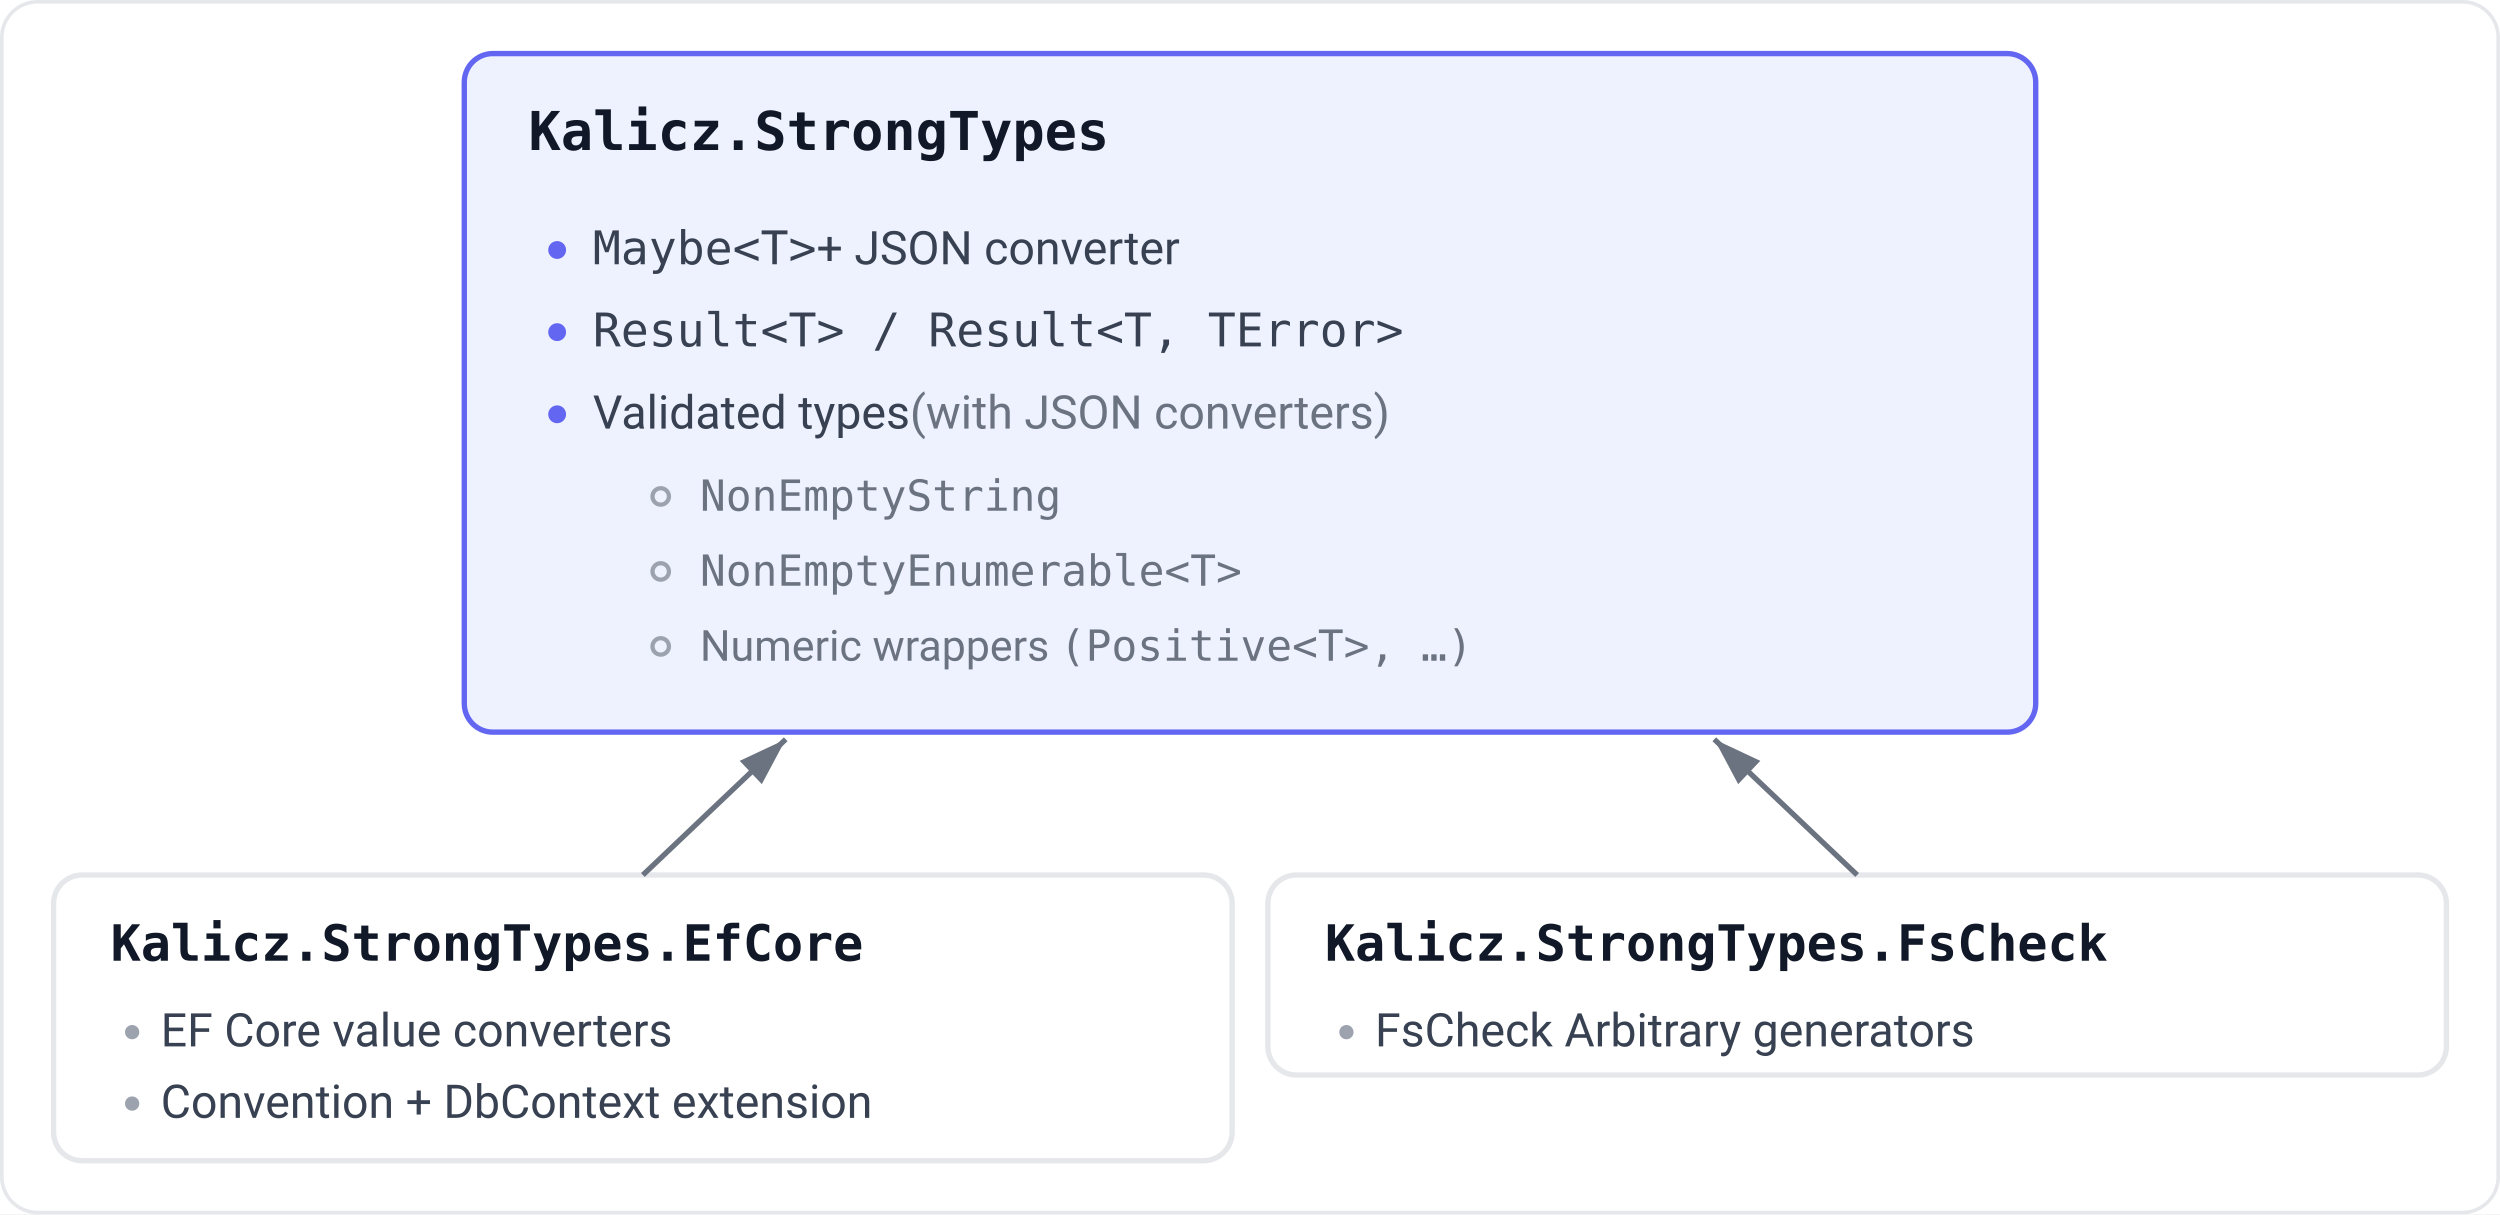
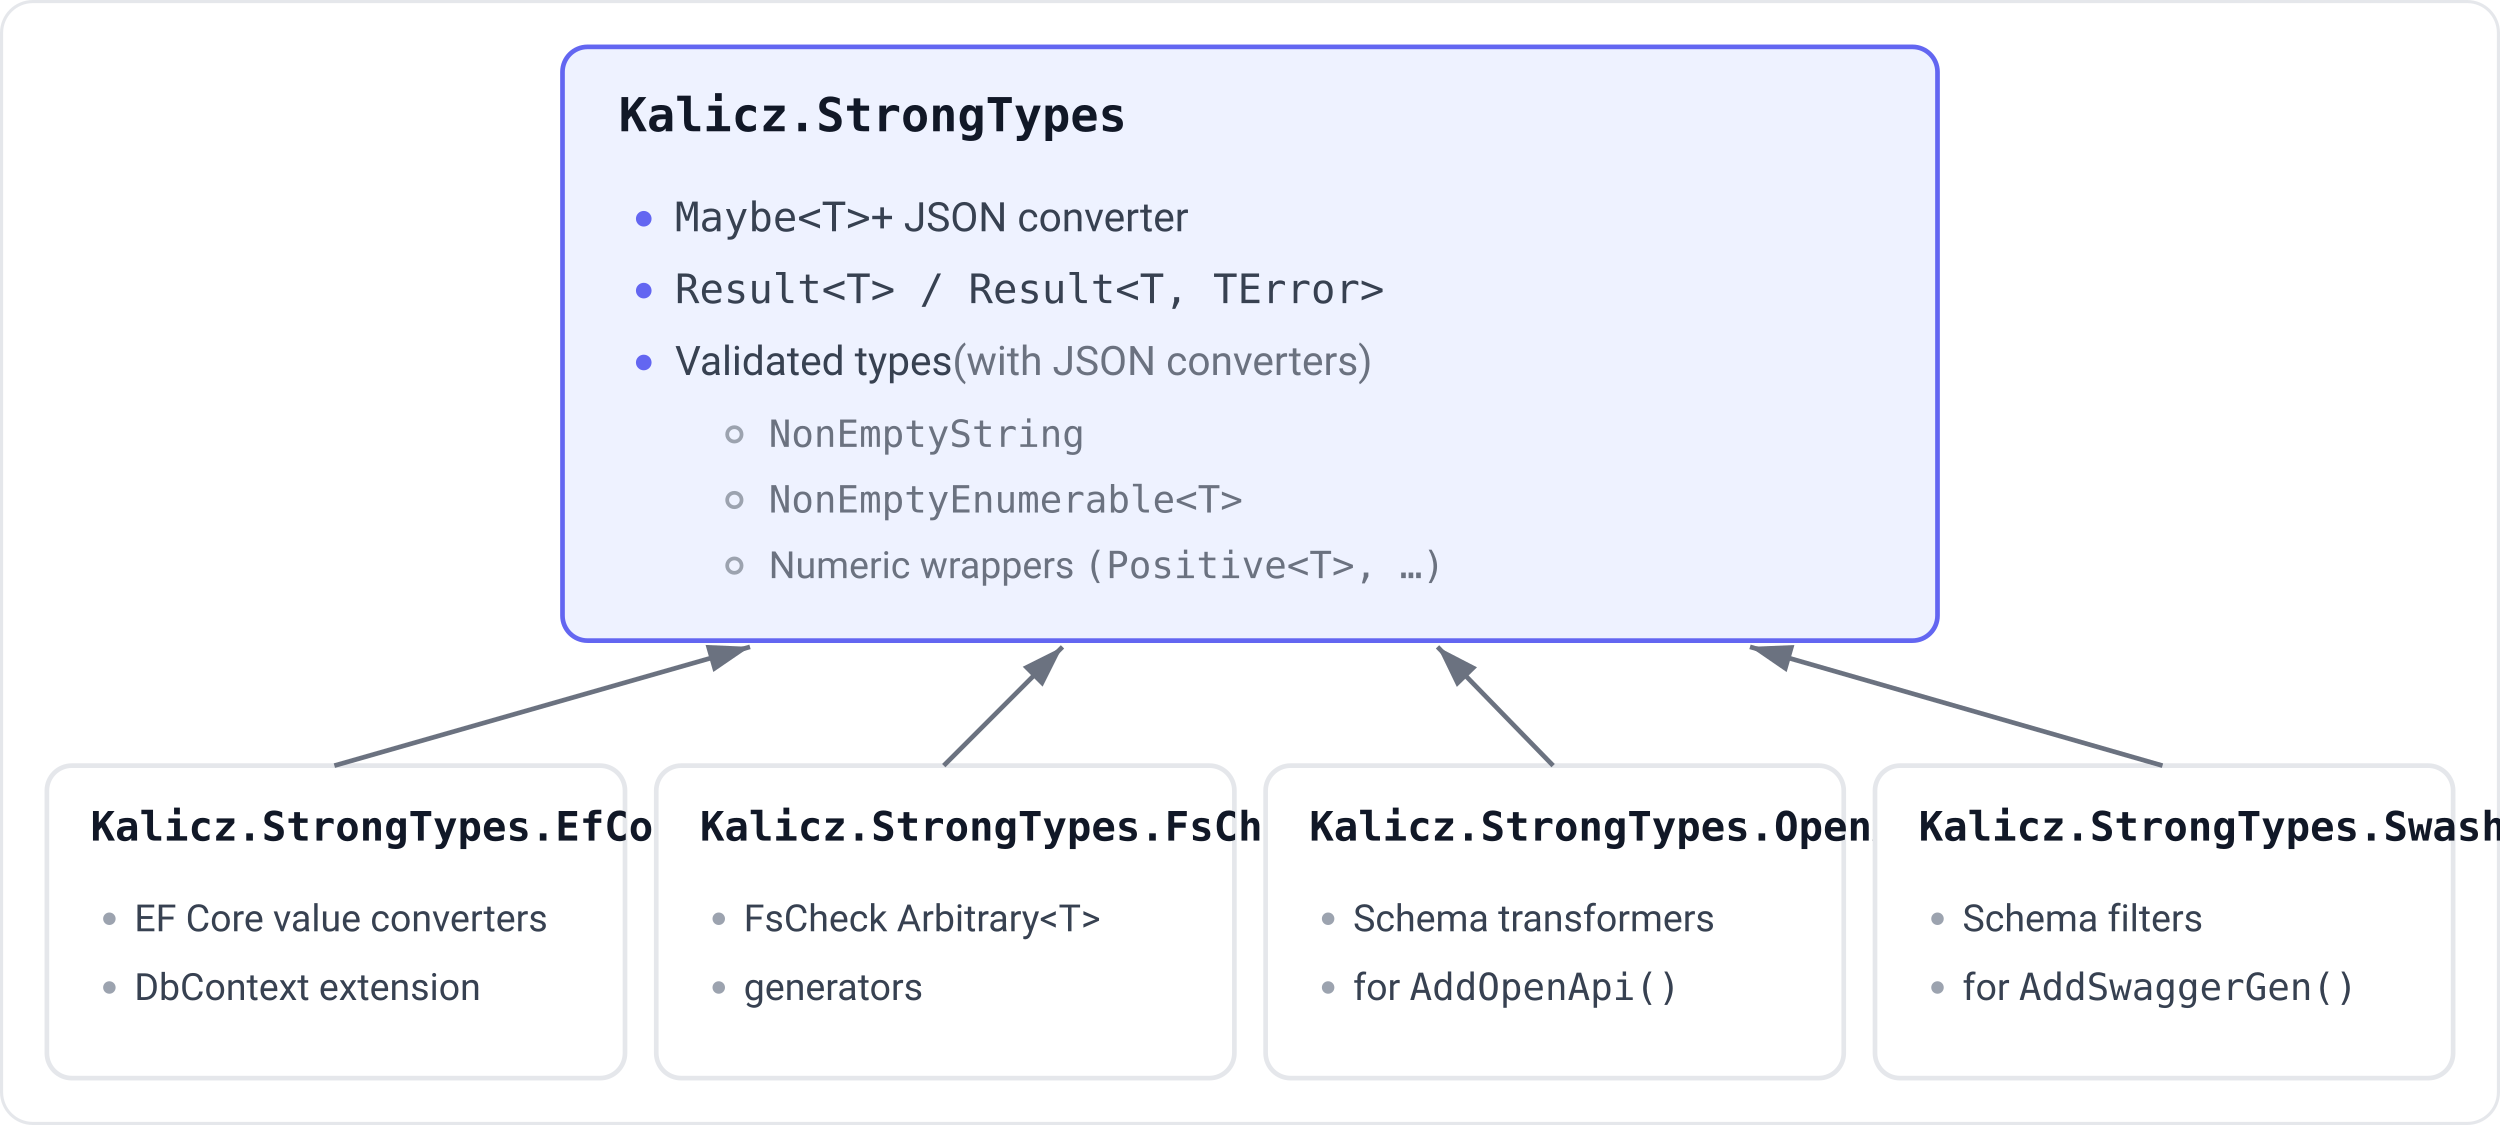
- <svg xmlns="http://www.w3.org/2000/svg" viewBox="0 0 700 340" role="img" aria-label="StrongTypes NuGet package layout">
+ <svg xmlns="http://www.w3.org/2000/svg" viewBox="0 0 800 360" role="img" aria-label="StrongTypes NuGet package layout">
  <style>
-     .card-title { font: 600 14px ui-monospace, SFMono-Regular, 'SF Mono', Menlo, Consolas, monospace; fill: #111827; }
+     .card-title { font: 600 13px ui-monospace, SFMono-Regular, 'SF Mono', Menlo, Consolas, monospace; fill: #111827; }
    .core-title { font: 700 15px ui-monospace, SFMono-Regular, 'SF Mono', Menlo, Consolas, monospace; fill: #111827; }
    .body       { font: 13px -apple-system, BlinkMacSystemFont, 'Segoe UI', Roboto, sans-serif; fill: #374151; }
    .body-mono  { font: 13px ui-monospace, SFMono-Regular, 'SF Mono', Menlo, Consolas, monospace; fill: #374151; }
    .sub-body   { font: 12px -apple-system, BlinkMacSystemFont, 'Segoe UI', Roboto, sans-serif; fill: #6B7280; }
    .sub-mono   { font: 12px ui-monospace, SFMono-Regular, 'SF Mono', Menlo, Consolas, monospace; fill: #6B7280; }
+     .card-body  { font: 12px -apple-system, BlinkMacSystemFont, 'Segoe UI', Roboto, sans-serif; fill: #374151; }
+     .card-mono  { font: 12px ui-monospace, SFMono-Regular, 'SF Mono', Menlo, Consolas, monospace; fill: #374151; }
    .bullet     { fill: #6366F1; }
    .sub-bullet { fill: none; stroke: #9CA3AF; stroke-width: 1.2; }
    .sm-bullet  { fill: #9CA3AF; }
  </style>
  <defs>
    <marker id="pl-arrow" markerWidth="10" markerHeight="10" refX="9" refY="3" orient="auto" markerUnits="strokeWidth">
      <path d="M 0,0 L 9,3 L 0,6 z" fill="#6B7280" />
    </marker>
  </defs>
-   <rect width="700" height="340" fill="#FFFFFF" />
-   <rect x="0.5" y="0.5" width="699" height="339" fill="none" stroke="#E5E7EB" rx="10" />
-   <rect x="130" y="15" width="440" height="190" rx="8" fill="#EEF2FF" stroke="#6366F1" stroke-width="1.5" />
-   <text class="core-title" x="148" y="42">Kalicz.StrongTypes</text>
-   <circle class="bullet" cx="156" cy="70" r="2.5" />
-   <text class="body-mono" x="166" y="74">Maybe&lt;T&gt;<tspan class="body" fill="#374151"> + JSON converter</tspan>
+   <rect width="800" height="360" fill="#FFFFFF" />
+   <rect x="0.5" y="0.5" width="799" height="359" fill="none" stroke="#E5E7EB" rx="10" />
+   <rect x="180" y="15" width="440" height="190" rx="8" fill="#EEF2FF" stroke="#6366F1" stroke-width="1.5" />
+   <text class="core-title" x="198" y="42">Kalicz.StrongTypes</text>
+   <circle class="bullet" cx="206" cy="70" r="2.5" />
+   <text class="body-mono" x="216" y="74">Maybe&lt;T&gt;<tspan class="body" fill="#374151"> + JSON converter</tspan>
  </text>
-   <circle class="bullet" cx="156" cy="93" r="2.5" />
-   <text class="body-mono" x="166" y="97">Result&lt;T&gt; / Result&lt;T, TError&gt;</text>
-   <circle class="bullet" cx="156" cy="116" r="2.5" />
-   <text class="body" x="166" y="120">Validated types<tspan fill="#6B7280"> (with JSON converters)</tspan>
+   <circle class="bullet" cx="206" cy="93" r="2.5" />
+   <text class="body-mono" x="216" y="97">Result&lt;T&gt; / Result&lt;T, TError&gt;</text>
+   <circle class="bullet" cx="206" cy="116" r="2.5" />
+   <text class="body" x="216" y="120">Validated types<tspan fill="#6B7280"> (with JSON converters)</tspan>
  </text>
-   <circle class="sub-bullet" cx="185" cy="139" r="2.3" />
-   <text class="sub-mono" x="196" y="143">NonEmptyString</text>
-   <circle class="sub-bullet" cx="185" cy="160" r="2.3" />
-   <text class="sub-mono" x="196" y="164">NonEmptyEnumerable&lt;T&gt;</text>
-   <circle class="sub-bullet" cx="185" cy="181" r="2.3" />
-   <text class="sub-body" x="196" y="185">Numeric wrappers <tspan font-family="ui-monospace, Menlo, Consolas, monospace">(Positive&lt;T&gt;, …)</tspan>
+   <circle class="sub-bullet" cx="235" cy="139" r="2.3" />
+   <text class="sub-mono" x="246" y="143">NonEmptyString</text>
+   <circle class="sub-bullet" cx="235" cy="160" r="2.3" />
+   <text class="sub-mono" x="246" y="164">NonEmptyEnumerable&lt;T&gt;</text>
+   <circle class="sub-bullet" cx="235" cy="181" r="2.3" />
+   <text class="sub-body" x="246" y="185">Numeric wrappers <tspan font-family="ui-monospace, Menlo, Consolas, monospace">(Positive&lt;T&gt;, …)</tspan>
  </text>
-   <rect x="15" y="245" width="330" height="80" rx="8" fill="#FFFFFF" stroke="#E5E7EB" stroke-width="1.5" />
-   <text class="card-title" x="31" y="269">Kalicz.StrongTypes.EfCore</text>
-   <circle class="sm-bullet" cx="37" cy="289" r="2" />
-   <text class="body" x="45" y="293">EF Core value converters</text>
-   <circle class="sm-bullet" cx="37" cy="309" r="2" />
-   <text class="body" x="45" y="313">Convention + DbContext extension</text>
-   <rect x="355" y="245" width="330" height="56" rx="8" fill="#FFFFFF" stroke="#E5E7EB" stroke-width="1.5" />
-   <text class="card-title" x="371" y="269">Kalicz.StrongTypes.FsCheck</text>
-   <circle class="sm-bullet" cx="377" cy="289" r="2" />
-   <text class="body" x="385" y="293">FsCheck Arbitrary generators</text>
-   <line x1="180" y1="245" x2="220" y2="207" stroke="#6B7280" stroke-width="1.5" marker-end="url(#pl-arrow)" />
-   <line x1="520" y1="245" x2="480" y2="207" stroke="#6B7280" stroke-width="1.5" marker-end="url(#pl-arrow)" />
+   <rect x="15" y="245" width="185" height="100" rx="8" fill="#FFFFFF" stroke="#E5E7EB" stroke-width="1.5" />
+   <text class="card-title" x="29" y="269">Kalicz.StrongTypes.EfCore</text>
+   <circle class="sm-bullet" cx="35" cy="294" r="2" />
+   <text class="card-body" x="43" y="298">EF Core value converters</text>
+   <circle class="sm-bullet" cx="35" cy="316" r="2" />
+   <text class="card-body" x="43" y="320">DbContext extension</text>
+   <rect x="210" y="245" width="185" height="100" rx="8" fill="#FFFFFF" stroke="#E5E7EB" stroke-width="1.5" />
+   <text class="card-title" x="224" y="269">Kalicz.StrongTypes.FsCheck</text>
+   <circle class="sm-bullet" cx="230" cy="294" r="2" />
+   <text class="card-body" x="238" y="298">FsCheck Arbitrary&lt;T&gt;</text>
+   <circle class="sm-bullet" cx="230" cy="316" r="2" />
+   <text class="card-body" x="238" y="320">generators</text>
+   <rect x="405" y="245" width="185" height="100" rx="8" fill="#FFFFFF" stroke="#E5E7EB" stroke-width="1.5" />
+   <text class="card-title" x="419" y="269">Kalicz.StrongTypes.OpenApi</text>
+   <circle class="sm-bullet" cx="425" cy="294" r="2" />
+   <text class="card-body" x="433" y="298">Schema transformers</text>
+   <circle class="sm-bullet" cx="425" cy="316" r="2" />
+   <text class="card-body" x="433" y="320">for <tspan font-family="ui-monospace, Menlo, Consolas, monospace">AddOpenApi()</tspan>
+   </text>
+   <rect x="600" y="245" width="185" height="100" rx="8" fill="#FFFFFF" stroke="#E5E7EB" stroke-width="1.5" />
+   <text class="card-title" x="614" y="269">Kalicz.StrongTypes.Swashbuckle</text>
+   <circle class="sm-bullet" cx="620" cy="294" r="2" />
+   <text class="card-body" x="628" y="298">Schema filters</text>
+   <circle class="sm-bullet" cx="620" cy="316" r="2" />
+   <text class="card-body" x="628" y="320">for <tspan font-family="ui-monospace, Menlo, Consolas, monospace">AddSwaggerGen()</tspan>
+   </text>
+   <line x1="107" y1="245" x2="240" y2="207" stroke="#6B7280" stroke-width="1.5" marker-end="url(#pl-arrow)" />
+   <line x1="302" y1="245" x2="340" y2="207" stroke="#6B7280" stroke-width="1.5" marker-end="url(#pl-arrow)" />
+   <line x1="497" y1="245" x2="460" y2="207" stroke="#6B7280" stroke-width="1.5" marker-end="url(#pl-arrow)" />
+   <line x1="692" y1="245" x2="560" y2="207" stroke="#6B7280" stroke-width="1.5" marker-end="url(#pl-arrow)" />
</svg>
